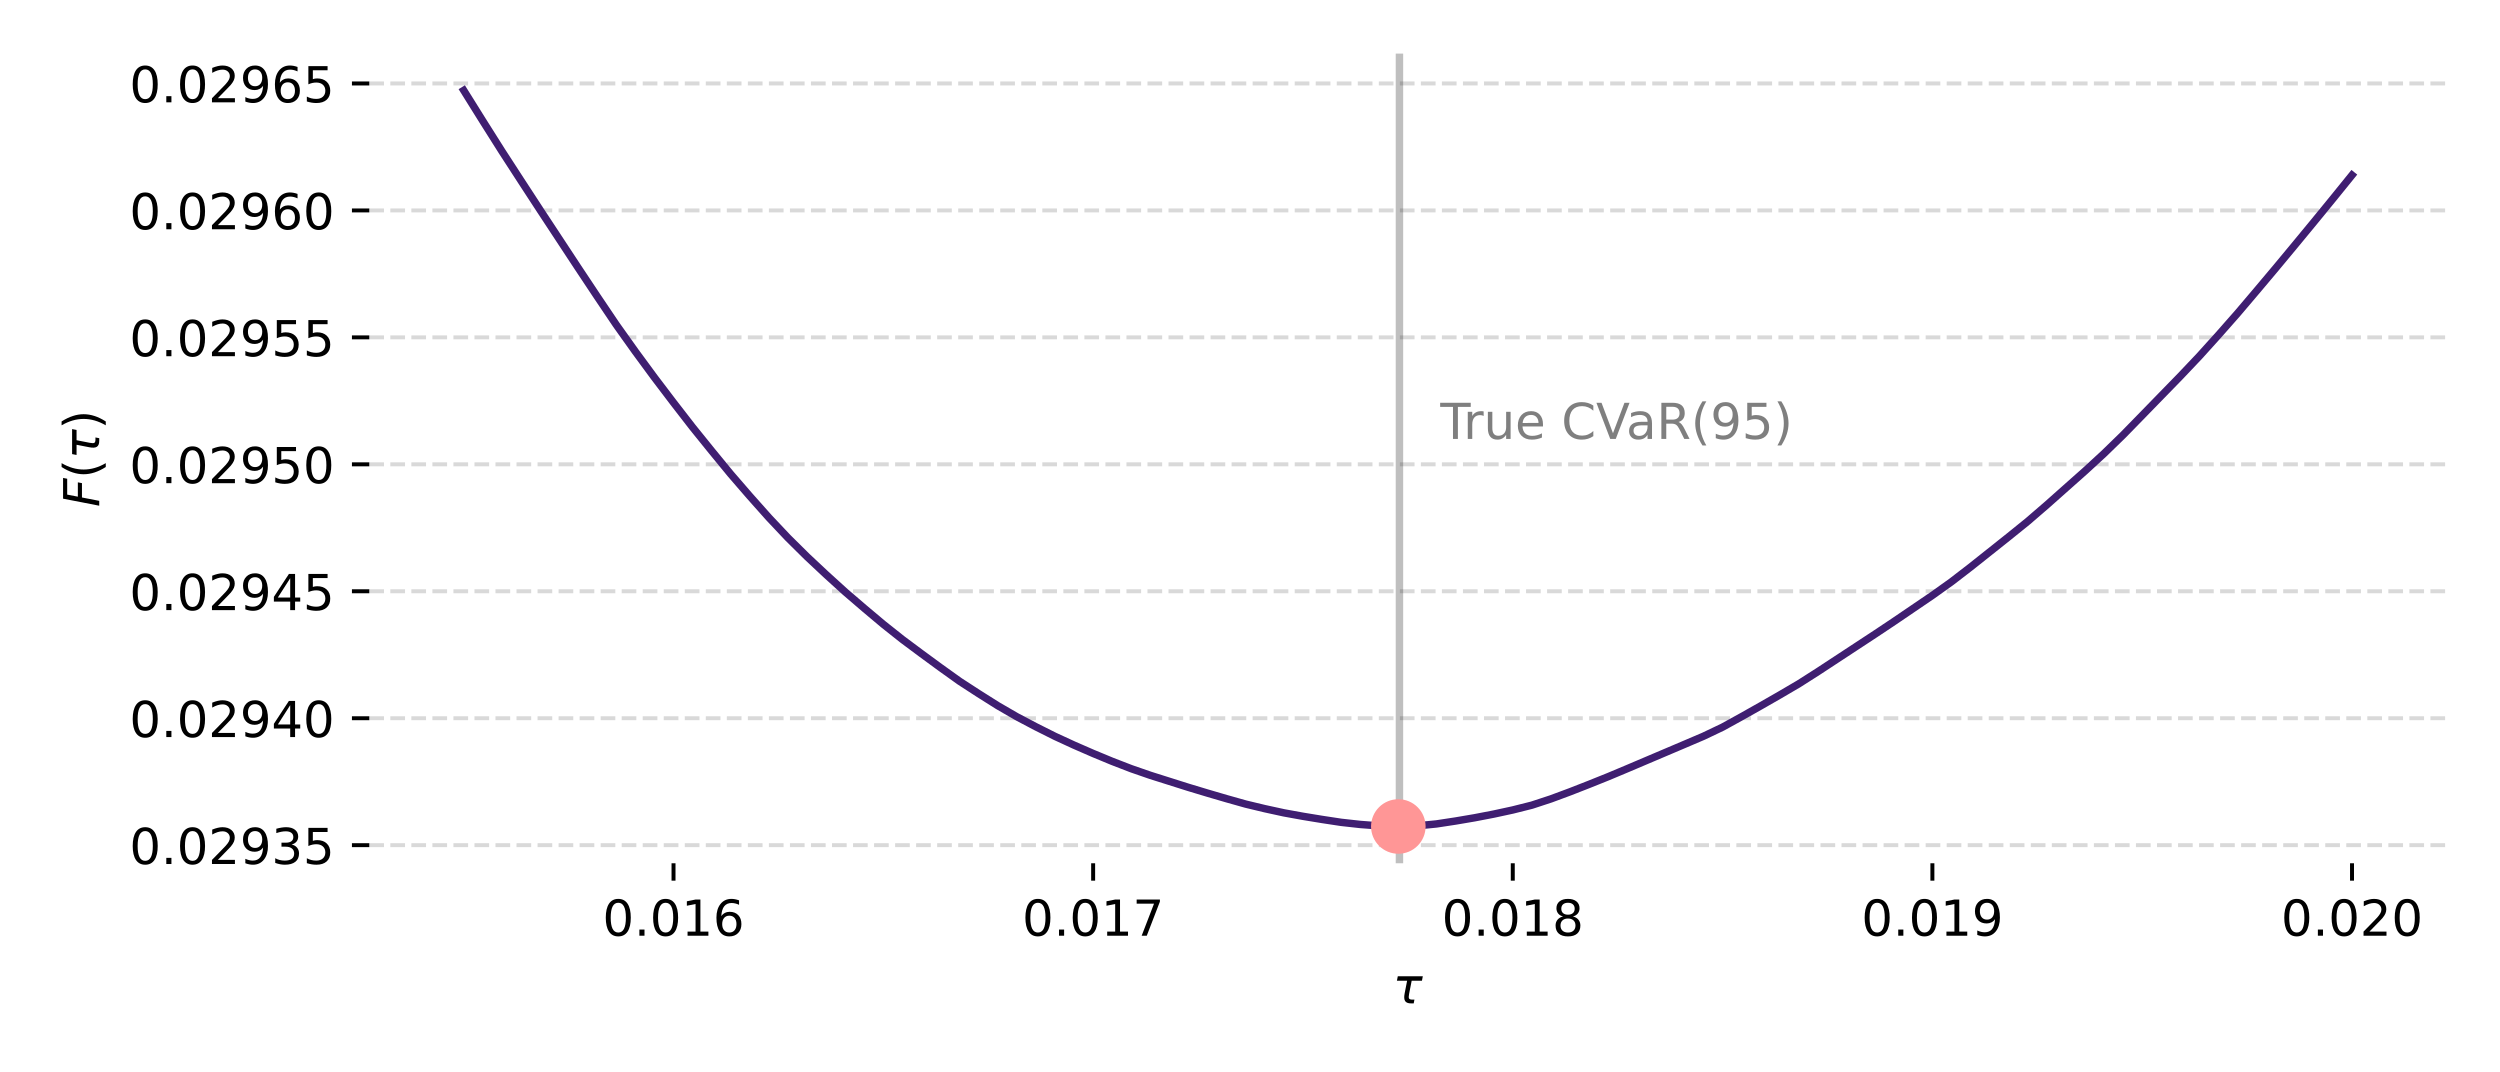
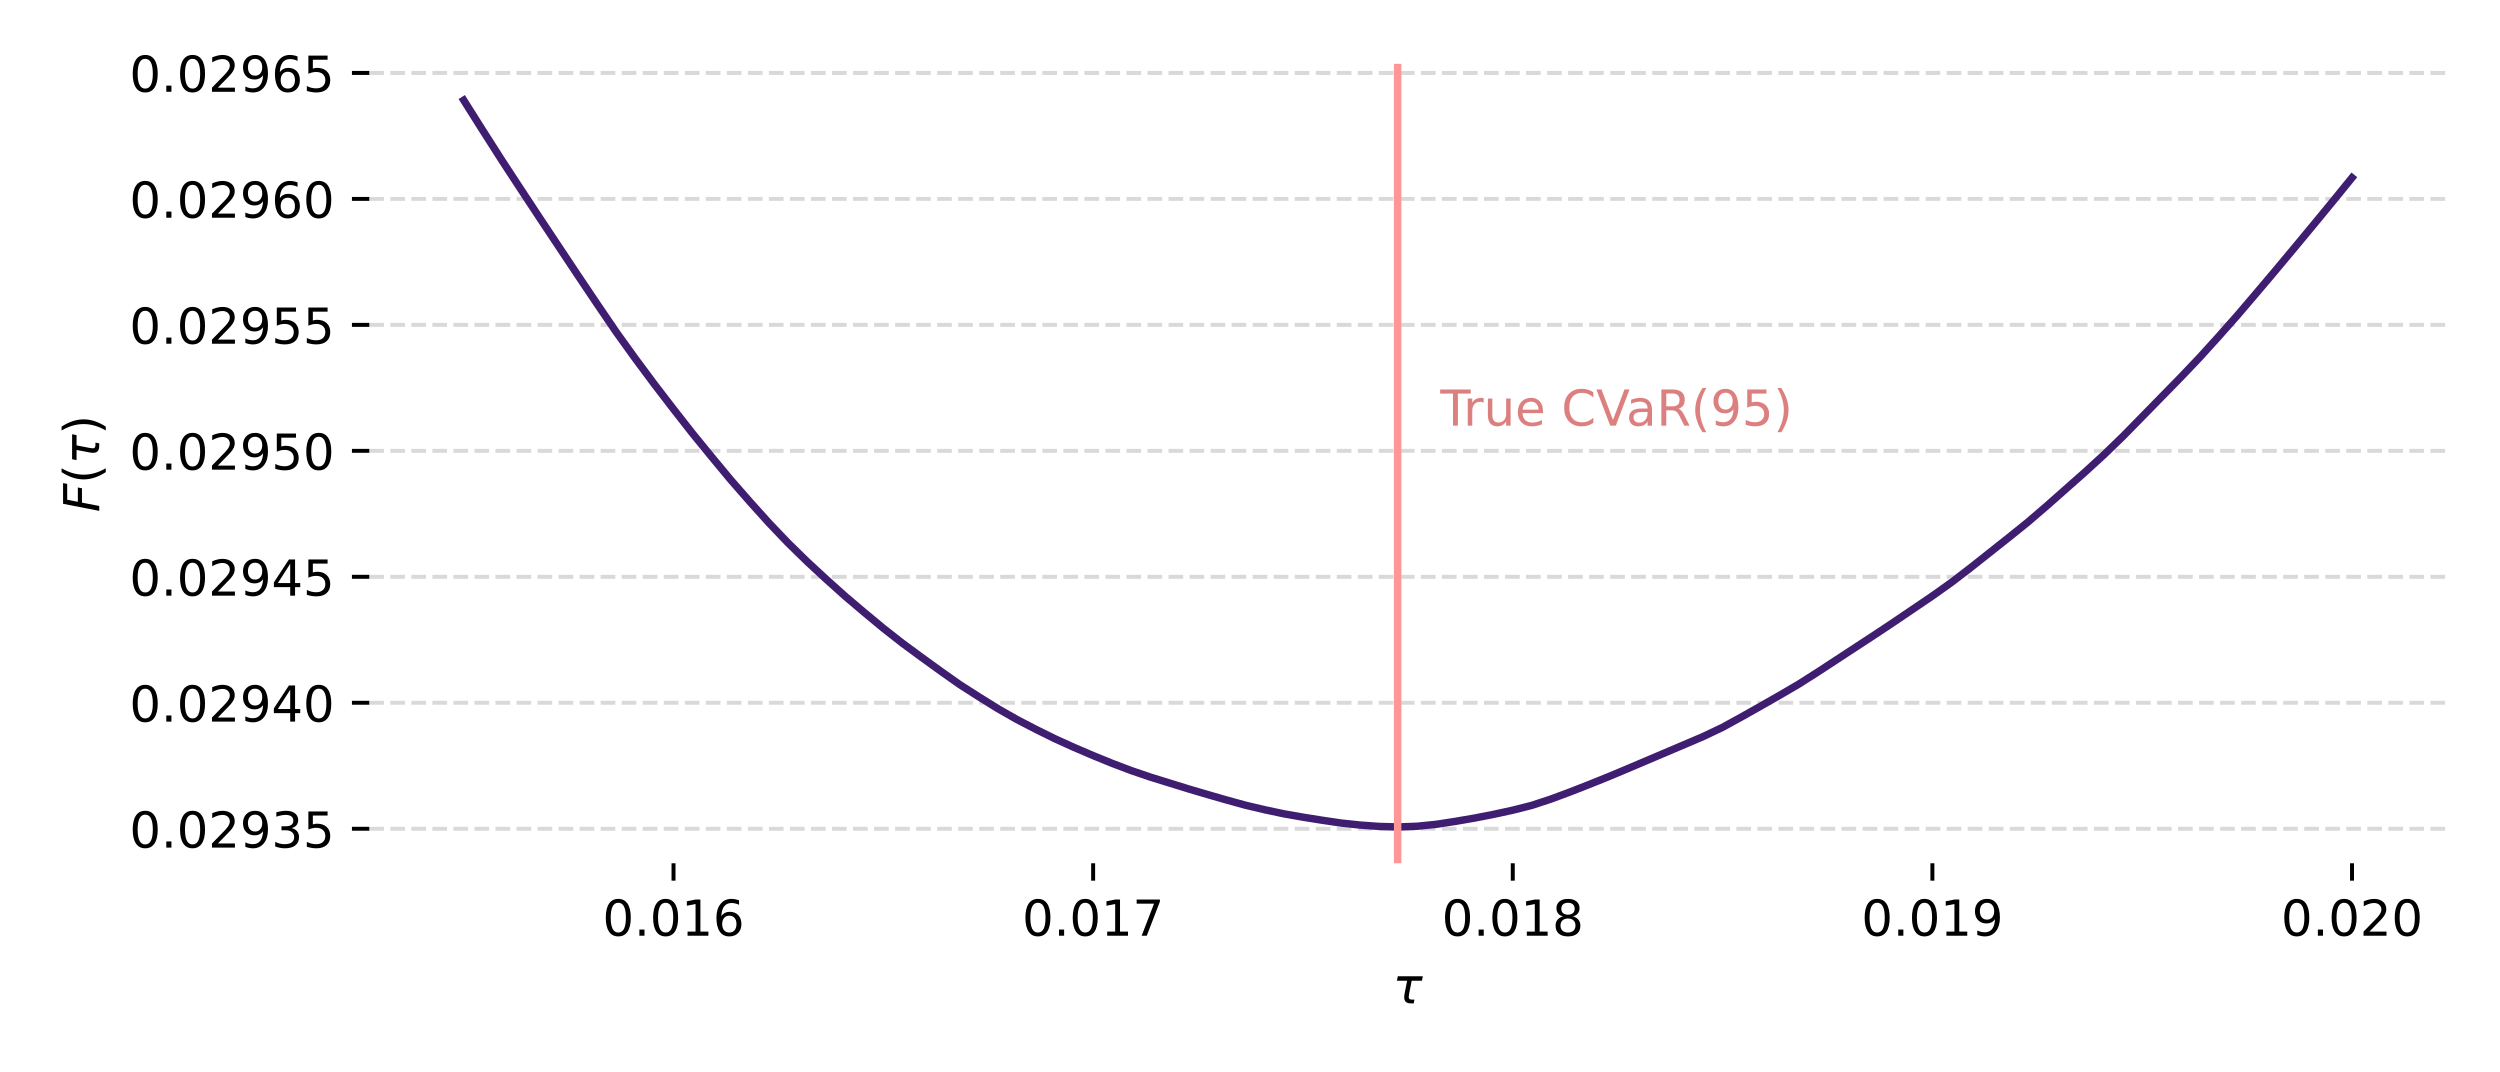
<svg xmlns="http://www.w3.org/2000/svg" xmlns:xlink="http://www.w3.org/1999/xlink" width="504pt" height="216pt" viewBox="0 0 504 216" version="1.1">
  <defs>
    <style type="text/css">*{stroke-linejoin: round; stroke-linecap: butt}</style>
  </defs>
  <g id="figure_1">
    <g id="patch_1">
      <path d="M 0 216  L 504 216  L 504 0  L 0 0  L 0 216  z " style="fill: none" />
    </g>
    <g id="axes_1">
      <g id="patch_2">
-         <path d="M 74.45 174.04  L 493.2 174.04  L 493.2 10.8  L 74.45 10.8  L 74.45 174.04  z " style="fill: none" />
+         <path d="M 74.45 174.04  L 493.2 174.04  L 493.2 12.875  L 74.45 12.875  L 74.45 174.04  z " style="fill: none" />
      </g>
      <g id="matplotlib.axis_1">
        <g id="xtick_1">
          <g id="line2d_1">
            <defs>
-               <path id="m9f1acfe18b" d="M 0 0  L 0 3.5  " style="stroke: #000000; stroke-width: 0.8" />
+               <path id="m449b10d365" d="M 0 0  L 0 3.5  " style="stroke: #000000; stroke-width: 0.8" />
            </defs>
            <g>
-               <use xlink:href="#m9f1acfe18b" x="135.782" y="174.04" style="stroke: #000000; stroke-width: 0.8" />
+               <use xlink:href="#m449b10d365" x="135.782" y="174.04" style="stroke: #000000; stroke-width: 0.8" />
            </g>
          </g>
          <g id="text_1">
            <g transform="translate(121.468 188.6384) scale(0.1 -0.1)">
              <defs>
                <path id="DejaVuSans-30" d="M 2034 4250  Q 1547 4250 1301 3770  Q 1056 3291 1056 2328  Q 1056 1369 1301 889  Q 1547 409 2034 409  Q 2525 409 2770 889  Q 3016 1369 3016 2328  Q 3016 3291 2770 3770  Q 2525 4250 2034 4250  z M 2034 4750  Q 2819 4750 3233 4129  Q 3647 3509 3647 2328  Q 3647 1150 3233 529  Q 2819 -91 2034 -91  Q 1250 -91 836 529  Q 422 1150 422 2328  Q 422 3509 836 4129  Q 1250 4750 2034 4750  z " transform="scale(0.015625)" />
                <path id="DejaVuSans-2e" d="M 684 794  L 1344 794  L 1344 0  L 684 0  L 684 794  z " transform="scale(0.015625)" />
                <path id="DejaVuSans-31" d="M 794 531  L 1825 531  L 1825 4091  L 703 3866  L 703 4441  L 1819 4666  L 2450 4666  L 2450 531  L 3481 531  L 3481 0  L 794 0  L 794 531  z " transform="scale(0.015625)" />
                <path id="DejaVuSans-36" d="M 2113 2584  Q 1688 2584 1439 2293  Q 1191 2003 1191 1497  Q 1191 994 1439 701  Q 1688 409 2113 409  Q 2538 409 2786 701  Q 3034 994 3034 1497  Q 3034 2003 2786 2293  Q 2538 2584 2113 2584  z M 3366 4563  L 3366 3988  Q 3128 4100 2886 4159  Q 2644 4219 2406 4219  Q 1781 4219 1451 3797  Q 1122 3375 1075 2522  Q 1259 2794 1537 2939  Q 1816 3084 2150 3084  Q 2853 3084 3261 2657  Q 3669 2231 3669 1497  Q 3669 778 3244 343  Q 2819 -91 2113 -91  Q 1303 -91 875 529  Q 447 1150 447 2328  Q 447 3434 972 4092  Q 1497 4750 2381 4750  Q 2619 4750 2861 4703  Q 3103 4656 3366 4563  z " transform="scale(0.015625)" />
              </defs>
              <use xlink:href="#DejaVuSans-30" />
              <use xlink:href="#DejaVuSans-2e" transform="translate(63.62305 0)" />
              <use xlink:href="#DejaVuSans-30" transform="translate(95.41016 0)" />
              <use xlink:href="#DejaVuSans-31" transform="translate(159.0332 0)" />
              <use xlink:href="#DejaVuSans-36" transform="translate(222.6562 0)" />
            </g>
          </g>
        </g>
        <g id="xtick_2">
          <g id="line2d_2">
            <g>
-               <use xlink:href="#m9f1acfe18b" x="220.378" y="174.04" style="stroke: #000000; stroke-width: 0.8" />
+               <use xlink:href="#m449b10d365" x="220.378" y="174.04" style="stroke: #000000; stroke-width: 0.8" />
            </g>
          </g>
          <g id="text_2">
            <g transform="translate(206.064 188.6384) scale(0.1 -0.1)">
              <defs>
                <path id="DejaVuSans-37" d="M 525 4666  L 3525 4666  L 3525 4397  L 1831 0  L 1172 0  L 2766 4134  L 525 4134  L 525 4666  z " transform="scale(0.015625)" />
              </defs>
              <use xlink:href="#DejaVuSans-30" />
              <use xlink:href="#DejaVuSans-2e" transform="translate(63.62305 0)" />
              <use xlink:href="#DejaVuSans-30" transform="translate(95.41016 0)" />
              <use xlink:href="#DejaVuSans-31" transform="translate(159.0332 0)" />
              <use xlink:href="#DejaVuSans-37" transform="translate(222.6562 0)" />
            </g>
          </g>
        </g>
        <g id="xtick_3">
          <g id="line2d_3">
            <g>
-               <use xlink:href="#m9f1acfe18b" x="304.974" y="174.04" style="stroke: #000000; stroke-width: 0.8" />
+               <use xlink:href="#m449b10d365" x="304.974" y="174.04" style="stroke: #000000; stroke-width: 0.8" />
            </g>
          </g>
          <g id="text_3">
            <g transform="translate(290.6599 188.6384) scale(0.1 -0.1)">
              <defs>
                <path id="DejaVuSans-38" d="M 2034 2216  Q 1584 2216 1326 1975  Q 1069 1734 1069 1313  Q 1069 891 1326 650  Q 1584 409 2034 409  Q 2484 409 2743 651  Q 3003 894 3003 1313  Q 3003 1734 2745 1975  Q 2488 2216 2034 2216  z M 1403 2484  Q 997 2584 770 2862  Q 544 3141 544 3541  Q 544 4100 942 4425  Q 1341 4750 2034 4750  Q 2731 4750 3128 4425  Q 3525 4100 3525 3541  Q 3525 3141 3298 2862  Q 3072 2584 2669 2484  Q 3125 2378 3379 2068  Q 3634 1759 3634 1313  Q 3634 634 3220 271  Q 2806 -91 2034 -91  Q 1263 -91 848 271  Q 434 634 434 1313  Q 434 1759 690 2068  Q 947 2378 1403 2484  z M 1172 3481  Q 1172 3119 1398 2916  Q 1625 2713 2034 2713  Q 2441 2713 2670 2916  Q 2900 3119 2900 3481  Q 2900 3844 2670 4047  Q 2441 4250 2034 4250  Q 1625 4250 1398 4047  Q 1172 3844 1172 3481  z " transform="scale(0.015625)" />
              </defs>
              <use xlink:href="#DejaVuSans-30" />
              <use xlink:href="#DejaVuSans-2e" transform="translate(63.62305 0)" />
              <use xlink:href="#DejaVuSans-30" transform="translate(95.41016 0)" />
              <use xlink:href="#DejaVuSans-31" transform="translate(159.0332 0)" />
              <use xlink:href="#DejaVuSans-38" transform="translate(222.6562 0)" />
            </g>
          </g>
        </g>
        <g id="xtick_4">
          <g id="line2d_4">
            <g>
-               <use xlink:href="#m9f1acfe18b" x="389.57" y="174.04" style="stroke: #000000; stroke-width: 0.8" />
+               <use xlink:href="#m449b10d365" x="389.57" y="174.04" style="stroke: #000000; stroke-width: 0.8" />
            </g>
          </g>
          <g id="text_4">
            <g transform="translate(375.2559 188.6384) scale(0.1 -0.1)">
              <defs>
                <path id="DejaVuSans-39" d="M 703 97  L 703 672  Q 941 559 1184 500  Q 1428 441 1663 441  Q 2288 441 2617 861  Q 2947 1281 2994 2138  Q 2813 1869 2534 1725  Q 2256 1581 1919 1581  Q 1219 1581 811 2004  Q 403 2428 403 3163  Q 403 3881 828 4315  Q 1253 4750 1959 4750  Q 2769 4750 3195 4129  Q 3622 3509 3622 2328  Q 3622 1225 3098 567  Q 2575 -91 1691 -91  Q 1453 -91 1209 -44  Q 966 3 703 97  z M 1959 2075  Q 2384 2075 2632 2365  Q 2881 2656 2881 3163  Q 2881 3666 2632 3958  Q 2384 4250 1959 4250  Q 1534 4250 1286 3958  Q 1038 3666 1038 3163  Q 1038 2656 1286 2365  Q 1534 2075 1959 2075  z " transform="scale(0.015625)" />
              </defs>
              <use xlink:href="#DejaVuSans-30" />
              <use xlink:href="#DejaVuSans-2e" transform="translate(63.62305 0)" />
              <use xlink:href="#DejaVuSans-30" transform="translate(95.41016 0)" />
              <use xlink:href="#DejaVuSans-31" transform="translate(159.0332 0)" />
              <use xlink:href="#DejaVuSans-39" transform="translate(222.6562 0)" />
            </g>
          </g>
        </g>
        <g id="xtick_5">
          <g id="line2d_5">
            <g>
-               <use xlink:href="#m9f1acfe18b" x="474.166" y="174.04" style="stroke: #000000; stroke-width: 0.8" />
+               <use xlink:href="#m449b10d365" x="474.166" y="174.04" style="stroke: #000000; stroke-width: 0.8" />
            </g>
          </g>
          <g id="text_5">
            <g transform="translate(459.8518 188.6384) scale(0.1 -0.1)">
              <defs>
                <path id="DejaVuSans-32" d="M 1228 531  L 3431 531  L 3431 0  L 469 0  L 469 531  Q 828 903 1448 1529  Q 2069 2156 2228 2338  Q 2531 2678 2651 2914  Q 2772 3150 2772 3378  Q 2772 3750 2511 3984  Q 2250 4219 1831 4219  Q 1534 4219 1204 4116  Q 875 4013 500 3803  L 500 4441  Q 881 4594 1212 4672  Q 1544 4750 1819 4750  Q 2544 4750 2975 4387  Q 3406 4025 3406 3419  Q 3406 3131 3298 2873  Q 3191 2616 2906 2266  Q 2828 2175 2409 1742  Q 1991 1309 1228 531  z " transform="scale(0.015625)" />
              </defs>
              <use xlink:href="#DejaVuSans-30" />
              <use xlink:href="#DejaVuSans-2e" transform="translate(63.62305 0)" />
              <use xlink:href="#DejaVuSans-30" transform="translate(95.41016 0)" />
              <use xlink:href="#DejaVuSans-32" transform="translate(159.0332 0)" />
              <use xlink:href="#DejaVuSans-30" transform="translate(222.6562 0)" />
            </g>
          </g>
        </g>
        <g id="text_6">
          <g transform="translate(280.775 202.3166) scale(0.1 -0.1)">
            <defs>
              <path id="DejaVuSans-Oblique-3c4" d="M 2103 638  Q 2188 488 2525 488  L 2800 488  L 2706 0  L 2363 0  Q 1800 0 1600 300  Q 1403 606 1534 1269  L 1856 2925  L 541 2925  L 653 3500  L 3881 3500  L 3769 2925  L 2444 2925  L 2113 1234  Q 2025 781 2103 638  z " transform="scale(0.015625)" />
            </defs>
            <use xlink:href="#DejaVuSans-Oblique-3c4" transform="translate(0 0.3125)" />
          </g>
        </g>
      </g>
      <g id="matplotlib.axis_2">
        <g id="ytick_1">
          <g id="line2d_6">
-             <path d="M 74.45 170.386  L 493.2 170.386  " clip-path="url(#pcac29de7e8)" style="fill: none; stroke-dasharray: 2.96,1.28; stroke-dashoffset: 0; stroke: #808080; stroke-opacity: 0.3; stroke-width: 0.8" />
+             <path d="M 74.45 167.077  L 493.2 167.077  " clip-path="url(#p9551b2c0d2)" style="fill: none; stroke-dasharray: 2.96,1.28; stroke-dashoffset: 0; stroke: #808080; stroke-opacity: 0.3; stroke-width: 0.8" />
          </g>
          <g id="line2d_7">
            <defs>
-               <path id="m376f69ed3f" d="M 0 0  L -3.5 0  " style="stroke: #000000; stroke-width: 0.8" />
+               <path id="m10d25b631c" d="M 0 0  L -3.5 0  " style="stroke: #000000; stroke-width: 0.8" />
            </defs>
            <g>
-               <use xlink:href="#m376f69ed3f" x="74.45" y="170.386" style="stroke: #000000; stroke-width: 0.8" />
+               <use xlink:href="#m10d25b631c" x="74.45" y="167.077" style="stroke: #000000; stroke-width: 0.8" />
            </g>
          </g>
          <g id="text_7">
-             <g transform="translate(26.09688 174.1852) scale(0.1 -0.1)">
+             <g transform="translate(26.09688 170.8759) scale(0.1 -0.1)">
              <defs>
                <path id="DejaVuSans-33" d="M 2597 2516  Q 3050 2419 3304 2112  Q 3559 1806 3559 1356  Q 3559 666 3084 287  Q 2609 -91 1734 -91  Q 1441 -91 1130 -33  Q 819 25 488 141  L 488 750  Q 750 597 1062 519  Q 1375 441 1716 441  Q 2309 441 2620 675  Q 2931 909 2931 1356  Q 2931 1769 2642 2001  Q 2353 2234 1838 2234  L 1294 2234  L 1294 2753  L 1863 2753  Q 2328 2753 2575 2939  Q 2822 3125 2822 3475  Q 2822 3834 2567 4026  Q 2313 4219 1838 4219  Q 1578 4219 1281 4162  Q 984 4106 628 3988  L 628 4550  Q 988 4650 1302 4700  Q 1616 4750 1894 4750  Q 2613 4750 3031 4423  Q 3450 4097 3450 3541  Q 3450 3153 3228 2886  Q 3006 2619 2597 2516  z " transform="scale(0.015625)" />
                <path id="DejaVuSans-35" d="M 691 4666  L 3169 4666  L 3169 4134  L 1269 4134  L 1269 2991  Q 1406 3038 1543 3061  Q 1681 3084 1819 3084  Q 2600 3084 3056 2656  Q 3513 2228 3513 1497  Q 3513 744 3044 326  Q 2575 -91 1722 -91  Q 1428 -91 1123 -41  Q 819 9 494 109  L 494 744  Q 775 591 1075 516  Q 1375 441 1709 441  Q 2250 441 2565 725  Q 2881 1009 2881 1497  Q 2881 1984 2565 2268  Q 2250 2553 1709 2553  Q 1456 2553 1204 2497  Q 953 2441 691 2322  L 691 4666  z " transform="scale(0.015625)" />
              </defs>
              <use xlink:href="#DejaVuSans-30" />
              <use xlink:href="#DejaVuSans-2e" transform="translate(63.62305 0)" />
              <use xlink:href="#DejaVuSans-30" transform="translate(95.41016 0)" />
              <use xlink:href="#DejaVuSans-32" transform="translate(159.0332 0)" />
              <use xlink:href="#DejaVuSans-39" transform="translate(222.6562 0)" />
              <use xlink:href="#DejaVuSans-33" transform="translate(286.2793 0)" />
              <use xlink:href="#DejaVuSans-35" transform="translate(349.9023 0)" />
            </g>
          </g>
        </g>
        <g id="ytick_2">
          <g id="line2d_8">
-             <path d="M 74.45 144.793  L 493.2 144.793  " clip-path="url(#pcac29de7e8)" style="fill: none; stroke-dasharray: 2.96,1.28; stroke-dashoffset: 0; stroke: #808080; stroke-opacity: 0.3; stroke-width: 0.8" />
+             <path d="M 74.45 141.681  L 493.2 141.681  " clip-path="url(#p9551b2c0d2)" style="fill: none; stroke-dasharray: 2.96,1.28; stroke-dashoffset: 0; stroke: #808080; stroke-opacity: 0.3; stroke-width: 0.8" />
          </g>
          <g id="line2d_9">
            <g>
-               <use xlink:href="#m376f69ed3f" x="74.45" y="144.793" style="stroke: #000000; stroke-width: 0.8" />
+               <use xlink:href="#m10d25b631c" x="74.45" y="141.681" style="stroke: #000000; stroke-width: 0.8" />
            </g>
          </g>
          <g id="text_8">
-             <g transform="translate(26.09688 148.5925) scale(0.1 -0.1)">
+             <g transform="translate(26.09688 145.48) scale(0.1 -0.1)">
              <defs>
                <path id="DejaVuSans-34" d="M 2419 4116  L 825 1625  L 2419 1625  L 2419 4116  z M 2253 4666  L 3047 4666  L 3047 1625  L 3713 1625  L 3713 1100  L 3047 1100  L 3047 0  L 2419 0  L 2419 1100  L 313 1100  L 313 1709  L 2253 4666  z " transform="scale(0.015625)" />
              </defs>
              <use xlink:href="#DejaVuSans-30" />
              <use xlink:href="#DejaVuSans-2e" transform="translate(63.62305 0)" />
              <use xlink:href="#DejaVuSans-30" transform="translate(95.41016 0)" />
              <use xlink:href="#DejaVuSans-32" transform="translate(159.0332 0)" />
              <use xlink:href="#DejaVuSans-39" transform="translate(222.6562 0)" />
              <use xlink:href="#DejaVuSans-34" transform="translate(286.2793 0)" />
              <use xlink:href="#DejaVuSans-30" transform="translate(349.9023 0)" />
            </g>
          </g>
        </g>
        <g id="ytick_3">
          <g id="line2d_10">
-             <path d="M 74.45 119.201  L 493.2 119.201  " clip-path="url(#pcac29de7e8)" style="fill: none; stroke-dasharray: 2.96,1.28; stroke-dashoffset: 0; stroke: #808080; stroke-opacity: 0.3; stroke-width: 0.8" />
+             <path d="M 74.45 116.285  L 493.2 116.285  " clip-path="url(#p9551b2c0d2)" style="fill: none; stroke-dasharray: 2.96,1.28; stroke-dashoffset: 0; stroke: #808080; stroke-opacity: 0.3; stroke-width: 0.8" />
          </g>
          <g id="line2d_11">
            <g>
-               <use xlink:href="#m376f69ed3f" x="74.45" y="119.201" style="stroke: #000000; stroke-width: 0.8" />
+               <use xlink:href="#m10d25b631c" x="74.45" y="116.285" style="stroke: #000000; stroke-width: 0.8" />
            </g>
          </g>
          <g id="text_9">
-             <g transform="translate(26.09688 122.9999) scale(0.1 -0.1)">
+             <g transform="translate(26.09688 120.0842) scale(0.1 -0.1)">
              <use xlink:href="#DejaVuSans-30" />
              <use xlink:href="#DejaVuSans-2e" transform="translate(63.62305 0)" />
              <use xlink:href="#DejaVuSans-30" transform="translate(95.41016 0)" />
              <use xlink:href="#DejaVuSans-32" transform="translate(159.0332 0)" />
              <use xlink:href="#DejaVuSans-39" transform="translate(222.6562 0)" />
              <use xlink:href="#DejaVuSans-34" transform="translate(286.2793 0)" />
              <use xlink:href="#DejaVuSans-35" transform="translate(349.9023 0)" />
            </g>
          </g>
        </g>
        <g id="ytick_4">
          <g id="line2d_12">
-             <path d="M 74.45 93.608  L 493.2 93.608  " clip-path="url(#pcac29de7e8)" style="fill: none; stroke-dasharray: 2.96,1.28; stroke-dashoffset: 0; stroke: #808080; stroke-opacity: 0.3; stroke-width: 0.8" />
+             <path d="M 74.45 90.889  L 493.2 90.889  " clip-path="url(#p9551b2c0d2)" style="fill: none; stroke-dasharray: 2.96,1.28; stroke-dashoffset: 0; stroke: #808080; stroke-opacity: 0.3; stroke-width: 0.8" />
          </g>
          <g id="line2d_13">
            <g>
-               <use xlink:href="#m376f69ed3f" x="74.45" y="93.608" style="stroke: #000000; stroke-width: 0.8" />
+               <use xlink:href="#m10d25b631c" x="74.45" y="90.889" style="stroke: #000000; stroke-width: 0.8" />
            </g>
          </g>
          <g id="text_10">
-             <g transform="translate(26.09688 97.4072) scale(0.1 -0.1)">
+             <g transform="translate(26.09688 94.68832) scale(0.1 -0.1)">
              <use xlink:href="#DejaVuSans-30" />
              <use xlink:href="#DejaVuSans-2e" transform="translate(63.62305 0)" />
              <use xlink:href="#DejaVuSans-30" transform="translate(95.41016 0)" />
              <use xlink:href="#DejaVuSans-32" transform="translate(159.0332 0)" />
              <use xlink:href="#DejaVuSans-39" transform="translate(222.6562 0)" />
              <use xlink:href="#DejaVuSans-35" transform="translate(286.2793 0)" />
              <use xlink:href="#DejaVuSans-30" transform="translate(349.9023 0)" />
            </g>
          </g>
        </g>
        <g id="ytick_5">
          <g id="line2d_14">
-             <path d="M 74.45 68.015  L 493.2 68.015  " clip-path="url(#pcac29de7e8)" style="fill: none; stroke-dasharray: 2.96,1.28; stroke-dashoffset: 0; stroke: #808080; stroke-opacity: 0.3; stroke-width: 0.8" />
+             <path d="M 74.45 65.493  L 493.2 65.493  " clip-path="url(#p9551b2c0d2)" style="fill: none; stroke-dasharray: 2.96,1.28; stroke-dashoffset: 0; stroke: #808080; stroke-opacity: 0.3; stroke-width: 0.8" />
          </g>
          <g id="line2d_15">
            <g>
-               <use xlink:href="#m376f69ed3f" x="74.45" y="68.015" style="stroke: #000000; stroke-width: 0.8" />
+               <use xlink:href="#m10d25b631c" x="74.45" y="65.493" style="stroke: #000000; stroke-width: 0.8" />
            </g>
          </g>
          <g id="text_11">
-             <g transform="translate(26.09688 71.81453) scale(0.1 -0.1)">
+             <g transform="translate(26.09688 69.29248) scale(0.1 -0.1)">
              <use xlink:href="#DejaVuSans-30" />
              <use xlink:href="#DejaVuSans-2e" transform="translate(63.62305 0)" />
              <use xlink:href="#DejaVuSans-30" transform="translate(95.41016 0)" />
              <use xlink:href="#DejaVuSans-32" transform="translate(159.0332 0)" />
              <use xlink:href="#DejaVuSans-39" transform="translate(222.6562 0)" />
              <use xlink:href="#DejaVuSans-35" transform="translate(286.2793 0)" />
              <use xlink:href="#DejaVuSans-35" transform="translate(349.9023 0)" />
            </g>
          </g>
        </g>
        <g id="ytick_6">
          <g id="line2d_16">
-             <path d="M 74.45 42.423  L 493.2 42.423  " clip-path="url(#pcac29de7e8)" style="fill: none; stroke-dasharray: 2.96,1.28; stroke-dashoffset: 0; stroke: #808080; stroke-opacity: 0.3; stroke-width: 0.8" />
+             <path d="M 74.45 40.097  L 493.2 40.097  " clip-path="url(#p9551b2c0d2)" style="fill: none; stroke-dasharray: 2.96,1.28; stroke-dashoffset: 0; stroke: #808080; stroke-opacity: 0.3; stroke-width: 0.8" />
          </g>
          <g id="line2d_17">
            <g>
-               <use xlink:href="#m376f69ed3f" x="74.45" y="42.423" style="stroke: #000000; stroke-width: 0.8" />
+               <use xlink:href="#m10d25b631c" x="74.45" y="40.097" style="stroke: #000000; stroke-width: 0.8" />
            </g>
          </g>
          <g id="text_12">
-             <g transform="translate(26.09688 46.22187) scale(0.1 -0.1)">
+             <g transform="translate(26.09688 43.89663) scale(0.1 -0.1)">
              <use xlink:href="#DejaVuSans-30" />
              <use xlink:href="#DejaVuSans-2e" transform="translate(63.62305 0)" />
              <use xlink:href="#DejaVuSans-30" transform="translate(95.41016 0)" />
              <use xlink:href="#DejaVuSans-32" transform="translate(159.0332 0)" />
              <use xlink:href="#DejaVuSans-39" transform="translate(222.6562 0)" />
              <use xlink:href="#DejaVuSans-36" transform="translate(286.2793 0)" />
              <use xlink:href="#DejaVuSans-30" transform="translate(349.9023 0)" />
            </g>
          </g>
        </g>
        <g id="ytick_7">
          <g id="line2d_18">
-             <path d="M 74.45 16.83  L 493.2 16.83  " clip-path="url(#pcac29de7e8)" style="fill: none; stroke-dasharray: 2.96,1.28; stroke-dashoffset: 0; stroke: #808080; stroke-opacity: 0.3; stroke-width: 0.8" />
+             <path d="M 74.45 14.702  L 493.2 14.702  " clip-path="url(#p9551b2c0d2)" style="fill: none; stroke-dasharray: 2.96,1.28; stroke-dashoffset: 0; stroke: #808080; stroke-opacity: 0.3; stroke-width: 0.8" />
          </g>
          <g id="line2d_19">
            <g>
-               <use xlink:href="#m376f69ed3f" x="74.45" y="16.83" style="stroke: #000000; stroke-width: 0.8" />
+               <use xlink:href="#m10d25b631c" x="74.45" y="14.702" style="stroke: #000000; stroke-width: 0.8" />
            </g>
          </g>
          <g id="text_13">
-             <g transform="translate(26.09688 20.62921) scale(0.1 -0.1)">
+             <g transform="translate(26.09688 18.50079) scale(0.1 -0.1)">
              <use xlink:href="#DejaVuSans-30" />
              <use xlink:href="#DejaVuSans-2e" transform="translate(63.62305 0)" />
              <use xlink:href="#DejaVuSans-30" transform="translate(95.41016 0)" />
              <use xlink:href="#DejaVuSans-32" transform="translate(159.0332 0)" />
              <use xlink:href="#DejaVuSans-39" transform="translate(222.6562 0)" />
              <use xlink:href="#DejaVuSans-36" transform="translate(286.2793 0)" />
              <use xlink:href="#DejaVuSans-35" transform="translate(349.9023 0)" />
            </g>
          </g>
        </g>
        <g id="text_14">
-           <g transform="translate(20.01719 102.22) rotate(-90) scale(0.1 -0.1)">
+           <g transform="translate(20.01719 103.2573) rotate(-90) scale(0.1 -0.1)">
            <defs>
              <path id="DejaVuSans-Oblique-46" d="M 1081 4666  L 3756 4666  L 3653 4134  L 1606 4134  L 1338 2759  L 3188 2759  L 3084 2228  L 1234 2228  L 800 0  L 172 0  L 1081 4666  z " transform="scale(0.015625)" />
              <path id="DejaVuSans-28" d="M 1984 4856  Q 1566 4138 1362 3434  Q 1159 2731 1159 2009  Q 1159 1288 1364 580  Q 1569 -128 1984 -844  L 1484 -844  Q 1016 -109 783 600  Q 550 1309 550 2009  Q 550 2706 781 3412  Q 1013 4119 1484 4856  L 1984 4856  z " transform="scale(0.015625)" />
              <path id="DejaVuSans-29" d="M 513 4856  L 1013 4856  Q 1481 4119 1714 3412  Q 1947 2706 1947 2009  Q 1947 1309 1714 600  Q 1481 -109 1013 -844  L 513 -844  Q 928 -128 1133 580  Q 1338 1288 1338 2009  Q 1338 2731 1133 3434  Q 928 4138 513 4856  z " transform="scale(0.015625)" />
            </defs>
            <use xlink:href="#DejaVuSans-Oblique-46" transform="translate(0 0.125)" />
            <use xlink:href="#DejaVuSans-28" transform="translate(57.51953 0.125)" />
            <use xlink:href="#DejaVuSans-Oblique-3c4" transform="translate(96.5332 0.125)" />
            <use xlink:href="#DejaVuSans-29" transform="translate(156.7383 0.125)" />
          </g>
        </g>
      </g>
      <g id="line2d_20">
-         <path d="M 93.484 18.22  L 97.329 24.38  L 101.175 30.468  L 105.02 36.401  L 108.865 42.297  L 112.71 48.142  L 116.556 53.986  L 120.401 59.772  L 124.246 65.482  L 128.092 70.881  L 131.937 76.108  L 135.782 81.17  L 139.627 86.134  L 143.473 90.897  L 147.318 95.583  L 151.163 100.029  L 155.008 104.35  L 158.854 108.427  L 162.699 112.232  L 166.544 115.833  L 170.39 119.326  L 174.235 122.628  L 178.08 125.859  L 181.925 128.912  L 185.771 131.779  L 189.616 134.597  L 193.461 137.349  L 197.306 139.844  L 201.152 142.27  L 204.997 144.497  L 208.842 146.523  L 212.687 148.45  L 216.533 150.221  L 220.378 151.896  L 224.223 153.491  L 228.069 154.975  L 231.914 156.308  L 235.759 157.524  L 239.604 158.739  L 243.45 159.897  L 247.295 161.023  L 251.14 162.106  L 254.985 163.03  L 258.831 163.868  L 262.676 164.566  L 266.521 165.197  L 270.367 165.782  L 274.212 166.208  L 278.057 166.5  L 281.902 166.62  L 285.748 166.487  L 289.593 166.104  L 293.438 165.518  L 297.283 164.864  L 301.129 164.122  L 304.974 163.29  L 308.819 162.323  L 312.665 161.059  L 316.51 159.63  L 320.355 158.127  L 324.2 156.582  L 328.046 154.968  L 331.891 153.334  L 335.736 151.701  L 339.581 150.067  L 343.427 148.425  L 347.272 146.593  L 351.117 144.473  L 354.963 142.305  L 358.808 140.102  L 362.653 137.846  L 366.498 135.395  L 370.344 132.871  L 374.189 130.347  L 378.034 127.823  L 381.879 125.258  L 385.725 122.645  L 389.57 120.032  L 393.415 117.288  L 397.26 114.328  L 401.106 111.271  L 404.951 108.213  L 408.796 105.105  L 412.642 101.788  L 416.487 98.374  L 420.332 94.959  L 424.177 91.425  L 428.023 87.683  L 431.868 83.741  L 435.713 79.793  L 439.558 75.845  L 443.404 71.785  L 447.249 67.526  L 451.094 63.158  L 454.94 58.627  L 458.785 54.056  L 462.63 49.425  L 466.475 44.764  L 470.321 40.059  L 474.166 35.31  " clip-path="url(#pcac29de7e8)" style="fill: none; stroke: #3f1e71; stroke-width: 1.5; stroke-linecap: square" />
+         <path d="M 93.484 20.2  L 97.329 26.296  L 101.175 32.321  L 105.02 38.193  L 108.865 44.027  L 112.71 49.81  L 116.556 55.592  L 120.401 61.317  L 124.246 66.967  L 128.092 72.309  L 131.937 77.48  L 135.782 82.487  L 139.627 87.397  L 143.473 92.108  L 147.318 96.741  L 151.163 101.137  L 155.008 105.408  L 158.854 109.438  L 162.699 113.198  L 166.544 116.755  L 170.39 120.206  L 174.235 123.466  L 178.08 126.656  L 181.925 129.671  L 185.771 132.5  L 189.616 135.282  L 193.461 137.996  L 197.306 140.458  L 201.152 142.851  L 204.997 145.046  L 208.842 147.04  L 212.687 148.939  L 216.533 150.68  L 220.378 152.327  L 224.223 153.894  L 228.069 155.353  L 231.914 156.661  L 235.759 157.853  L 239.604 159.045  L 243.45 160.18  L 247.295 161.283  L 251.14 162.344  L 254.985 163.247  L 258.831 164.065  L 262.676 164.743  L 266.521 165.355  L 270.367 165.922  L 274.212 166.333  L 278.057 166.608  L 281.902 166.714  L 285.748 166.57  L 289.593 166.177  L 293.438 165.583  L 297.283 164.921  L 301.129 164.172  L 304.974 163.334  L 308.819 162.36  L 312.665 161.092  L 316.51 159.663  L 320.355 158.16  L 324.2 156.615  L 328.046 155.002  L 331.891 153.368  L 335.736 151.735  L 339.581 150.102  L 343.427 148.46  L 347.272 146.63  L 351.117 144.517  L 354.963 142.353  L 358.808 140.156  L 362.653 137.905  L 366.498 135.46  L 370.344 132.944  L 374.189 130.428  L 378.034 127.912  L 381.879 125.354  L 385.725 122.75  L 389.57 120.145  L 393.415 117.413  L 397.26 114.464  L 401.106 111.419  L 404.951 108.373  L 408.796 105.278  L 412.642 101.974  L 416.487 98.575  L 420.332 95.176  L 424.177 91.658  L 428.023 87.933  L 431.868 84.01  L 435.713 80.082  L 439.558 76.153  L 443.404 72.113  L 447.249 67.876  L 451.094 63.532  L 454.94 59.025  L 458.785 54.478  L 462.63 49.872  L 466.475 45.237  L 470.321 40.558  L 474.166 35.834  " clip-path="url(#p9551b2c0d2)" style="fill: none; stroke: #3f1e71; stroke-width: 1.5; stroke-linecap: square" />
      </g>
      <g id="line2d_21">
-         <path d="M 282.128 174.04  L 282.128 10.8  " clip-path="url(#pcac29de7e8)" style="fill: none; stroke: #000000; stroke-opacity: 0.25; stroke-width: 1.5; stroke-linecap: square" />
-       </g>
-       <g id="line2d_22">
-         <defs>
-           <path id="mdb5080df01" d="M 0 5  C 1.326 5 2.598 4.473 3.536 3.536  C 4.473 2.598 5 1.326 5 0  C 5 -1.326 4.473 -2.598 3.536 -3.536  C 2.598 -4.473 1.326 -5 0 -5  C -1.326 -5 -2.598 -4.473 -3.536 -3.536  C -4.473 -2.598 -5 -1.326 -5 0  C -5 1.326 -4.473 2.598 -3.536 3.536  C -2.598 4.473 -1.326 5 0 5  z " style="stroke: #ff9696" />
-         </defs>
-         <g clip-path="url(#pcac29de7e8)">
-           <use xlink:href="#mdb5080df01" x="281.902" y="166.62" style="fill: #ff9696; stroke: #ff9696" />
-         </g>
+         <path d="M 281.764 174.04  L 281.764 12.875  " clip-path="url(#p9551b2c0d2)" style="fill: none; stroke: #ff9696; stroke-width: 1.5; stroke-linecap: square" />
      </g>
      <g id="patch_3">
-         <path d="M 74.45 174.04  L 74.45 10.8  " style="fill: none" />
+         <path d="M 74.45 174.04  L 74.45 12.875  " style="fill: none" />
      </g>
      <g id="patch_4">
-         <path d="M 493.2 174.04  L 493.2 10.8  " style="fill: none" />
+         <path d="M 493.2 174.04  L 493.2 12.875  " style="fill: none" />
      </g>
      <g id="patch_5">
        <path d="M 74.45 174.04  L 493.2 174.04  " style="fill: none" />
      </g>
      <g id="patch_6">
-         <path d="M 74.45 10.8  L 493.2 10.8  " style="fill: none" />
+         <path d="M 74.45 12.875  L 493.2 12.875  " style="fill: none" />
      </g>
      <g id="text_15">
-         <g style="opacity: 0.5" transform="translate(290.362 88.48945) scale(0.1 -0.1)">
+         <g style="fill: #dc7f7f" transform="translate(290.362 85.80993) scale(0.1 -0.1)">
          <defs>
            <path id="DejaVuSans-54" d="M -19 4666  L 3928 4666  L 3928 4134  L 2272 4134  L 2272 0  L 1638 0  L 1638 4134  L -19 4134  L -19 4666  z " transform="scale(0.015625)" />
            <path id="DejaVuSans-72" d="M 2631 2963  Q 2534 3019 2420 3045  Q 2306 3072 2169 3072  Q 1681 3072 1420 2755  Q 1159 2438 1159 1844  L 1159 0  L 581 0  L 581 3500  L 1159 3500  L 1159 2956  Q 1341 3275 1631 3429  Q 1922 3584 2338 3584  Q 2397 3584 2469 3576  Q 2541 3569 2628 3553  L 2631 2963  z " transform="scale(0.015625)" />
            <path id="DejaVuSans-75" d="M 544 1381  L 544 3500  L 1119 3500  L 1119 1403  Q 1119 906 1312 657  Q 1506 409 1894 409  Q 2359 409 2629 706  Q 2900 1003 2900 1516  L 2900 3500  L 3475 3500  L 3475 0  L 2900 0  L 2900 538  Q 2691 219 2414 64  Q 2138 -91 1772 -91  Q 1169 -91 856 284  Q 544 659 544 1381  z M 1991 3584  L 1991 3584  z " transform="scale(0.015625)" />
            <path id="DejaVuSans-65" d="M 3597 1894  L 3597 1613  L 953 1613  Q 991 1019 1311 708  Q 1631 397 2203 397  Q 2534 397 2845 478  Q 3156 559 3463 722  L 3463 178  Q 3153 47 2828 -22  Q 2503 -91 2169 -91  Q 1331 -91 842 396  Q 353 884 353 1716  Q 353 2575 817 3079  Q 1281 3584 2069 3584  Q 2775 3584 3186 3129  Q 3597 2675 3597 1894  z M 3022 2063  Q 3016 2534 2758 2815  Q 2500 3097 2075 3097  Q 1594 3097 1305 2825  Q 1016 2553 972 2059  L 3022 2063  z " transform="scale(0.015625)" />
            <path id="DejaVuSans-20" transform="scale(0.015625)" />
            <path id="DejaVuSans-43" d="M 4122 4306  L 4122 3641  Q 3803 3938 3442 4084  Q 3081 4231 2675 4231  Q 1875 4231 1450 3742  Q 1025 3253 1025 2328  Q 1025 1406 1450 917  Q 1875 428 2675 428  Q 3081 428 3442 575  Q 3803 722 4122 1019  L 4122 359  Q 3791 134 3420 21  Q 3050 -91 2638 -91  Q 1578 -91 968 557  Q 359 1206 359 2328  Q 359 3453 968 4101  Q 1578 4750 2638 4750  Q 3056 4750 3426 4639  Q 3797 4528 4122 4306  z " transform="scale(0.015625)" />
            <path id="DejaVuSans-56" d="M 1831 0  L 50 4666  L 709 4666  L 2188 738  L 3669 4666  L 4325 4666  L 2547 0  L 1831 0  z " transform="scale(0.015625)" />
            <path id="DejaVuSans-61" d="M 2194 1759  Q 1497 1759 1228 1600  Q 959 1441 959 1056  Q 959 750 1161 570  Q 1363 391 1709 391  Q 2188 391 2477 730  Q 2766 1069 2766 1631  L 2766 1759  L 2194 1759  z M 3341 1997  L 3341 0  L 2766 0  L 2766 531  Q 2569 213 2275 61  Q 1981 -91 1556 -91  Q 1019 -91 701 211  Q 384 513 384 1019  Q 384 1609 779 1909  Q 1175 2209 1959 2209  L 2766 2209  L 2766 2266  Q 2766 2663 2505 2880  Q 2244 3097 1772 3097  Q 1472 3097 1187 3025  Q 903 2953 641 2809  L 641 3341  Q 956 3463 1253 3523  Q 1550 3584 1831 3584  Q 2591 3584 2966 3190  Q 3341 2797 3341 1997  z " transform="scale(0.015625)" />
            <path id="DejaVuSans-52" d="M 2841 2188  Q 3044 2119 3236 1894  Q 3428 1669 3622 1275  L 4263 0  L 3584 0  L 2988 1197  Q 2756 1666 2539 1819  Q 2322 1972 1947 1972  L 1259 1972  L 1259 0  L 628 0  L 628 4666  L 2053 4666  Q 2853 4666 3247 4331  Q 3641 3997 3641 3322  Q 3641 2881 3436 2590  Q 3231 2300 2841 2188  z M 1259 4147  L 1259 2491  L 2053 2491  Q 2509 2491 2742 2702  Q 2975 2913 2975 3322  Q 2975 3731 2742 3939  Q 2509 4147 2053 4147  L 1259 4147  z " transform="scale(0.015625)" />
          </defs>
          <use xlink:href="#DejaVuSans-54" />
          <use xlink:href="#DejaVuSans-72" transform="translate(46.33398 0)" />
          <use xlink:href="#DejaVuSans-75" transform="translate(87.44727 0)" />
          <use xlink:href="#DejaVuSans-65" transform="translate(150.8262 0)" />
          <use xlink:href="#DejaVuSans-20" transform="translate(212.3496 0)" />
          <use xlink:href="#DejaVuSans-43" transform="translate(244.1367 0)" />
          <use xlink:href="#DejaVuSans-56" transform="translate(313.9609 0)" />
          <use xlink:href="#DejaVuSans-61" transform="translate(374.6191 0)" />
          <use xlink:href="#DejaVuSans-52" transform="translate(435.8984 0)" />
          <use xlink:href="#DejaVuSans-28" transform="translate(505.3809 0)" />
          <use xlink:href="#DejaVuSans-39" transform="translate(544.3945 0)" />
          <use xlink:href="#DejaVuSans-35" transform="translate(608.0176 0)" />
          <use xlink:href="#DejaVuSans-29" transform="translate(671.6406 0)" />
        </g>
      </g>
    </g>
  </g>
  <defs>
-     <clipPath id="pcac29de7e8">
-       <rect x="74.45" y="10.8" width="418.75" height="163.24" />
+     <clipPath id="p9551b2c0d2">
+       <rect x="74.45" y="12.875" width="418.75" height="161.165" />
    </clipPath>
  </defs>
</svg>
